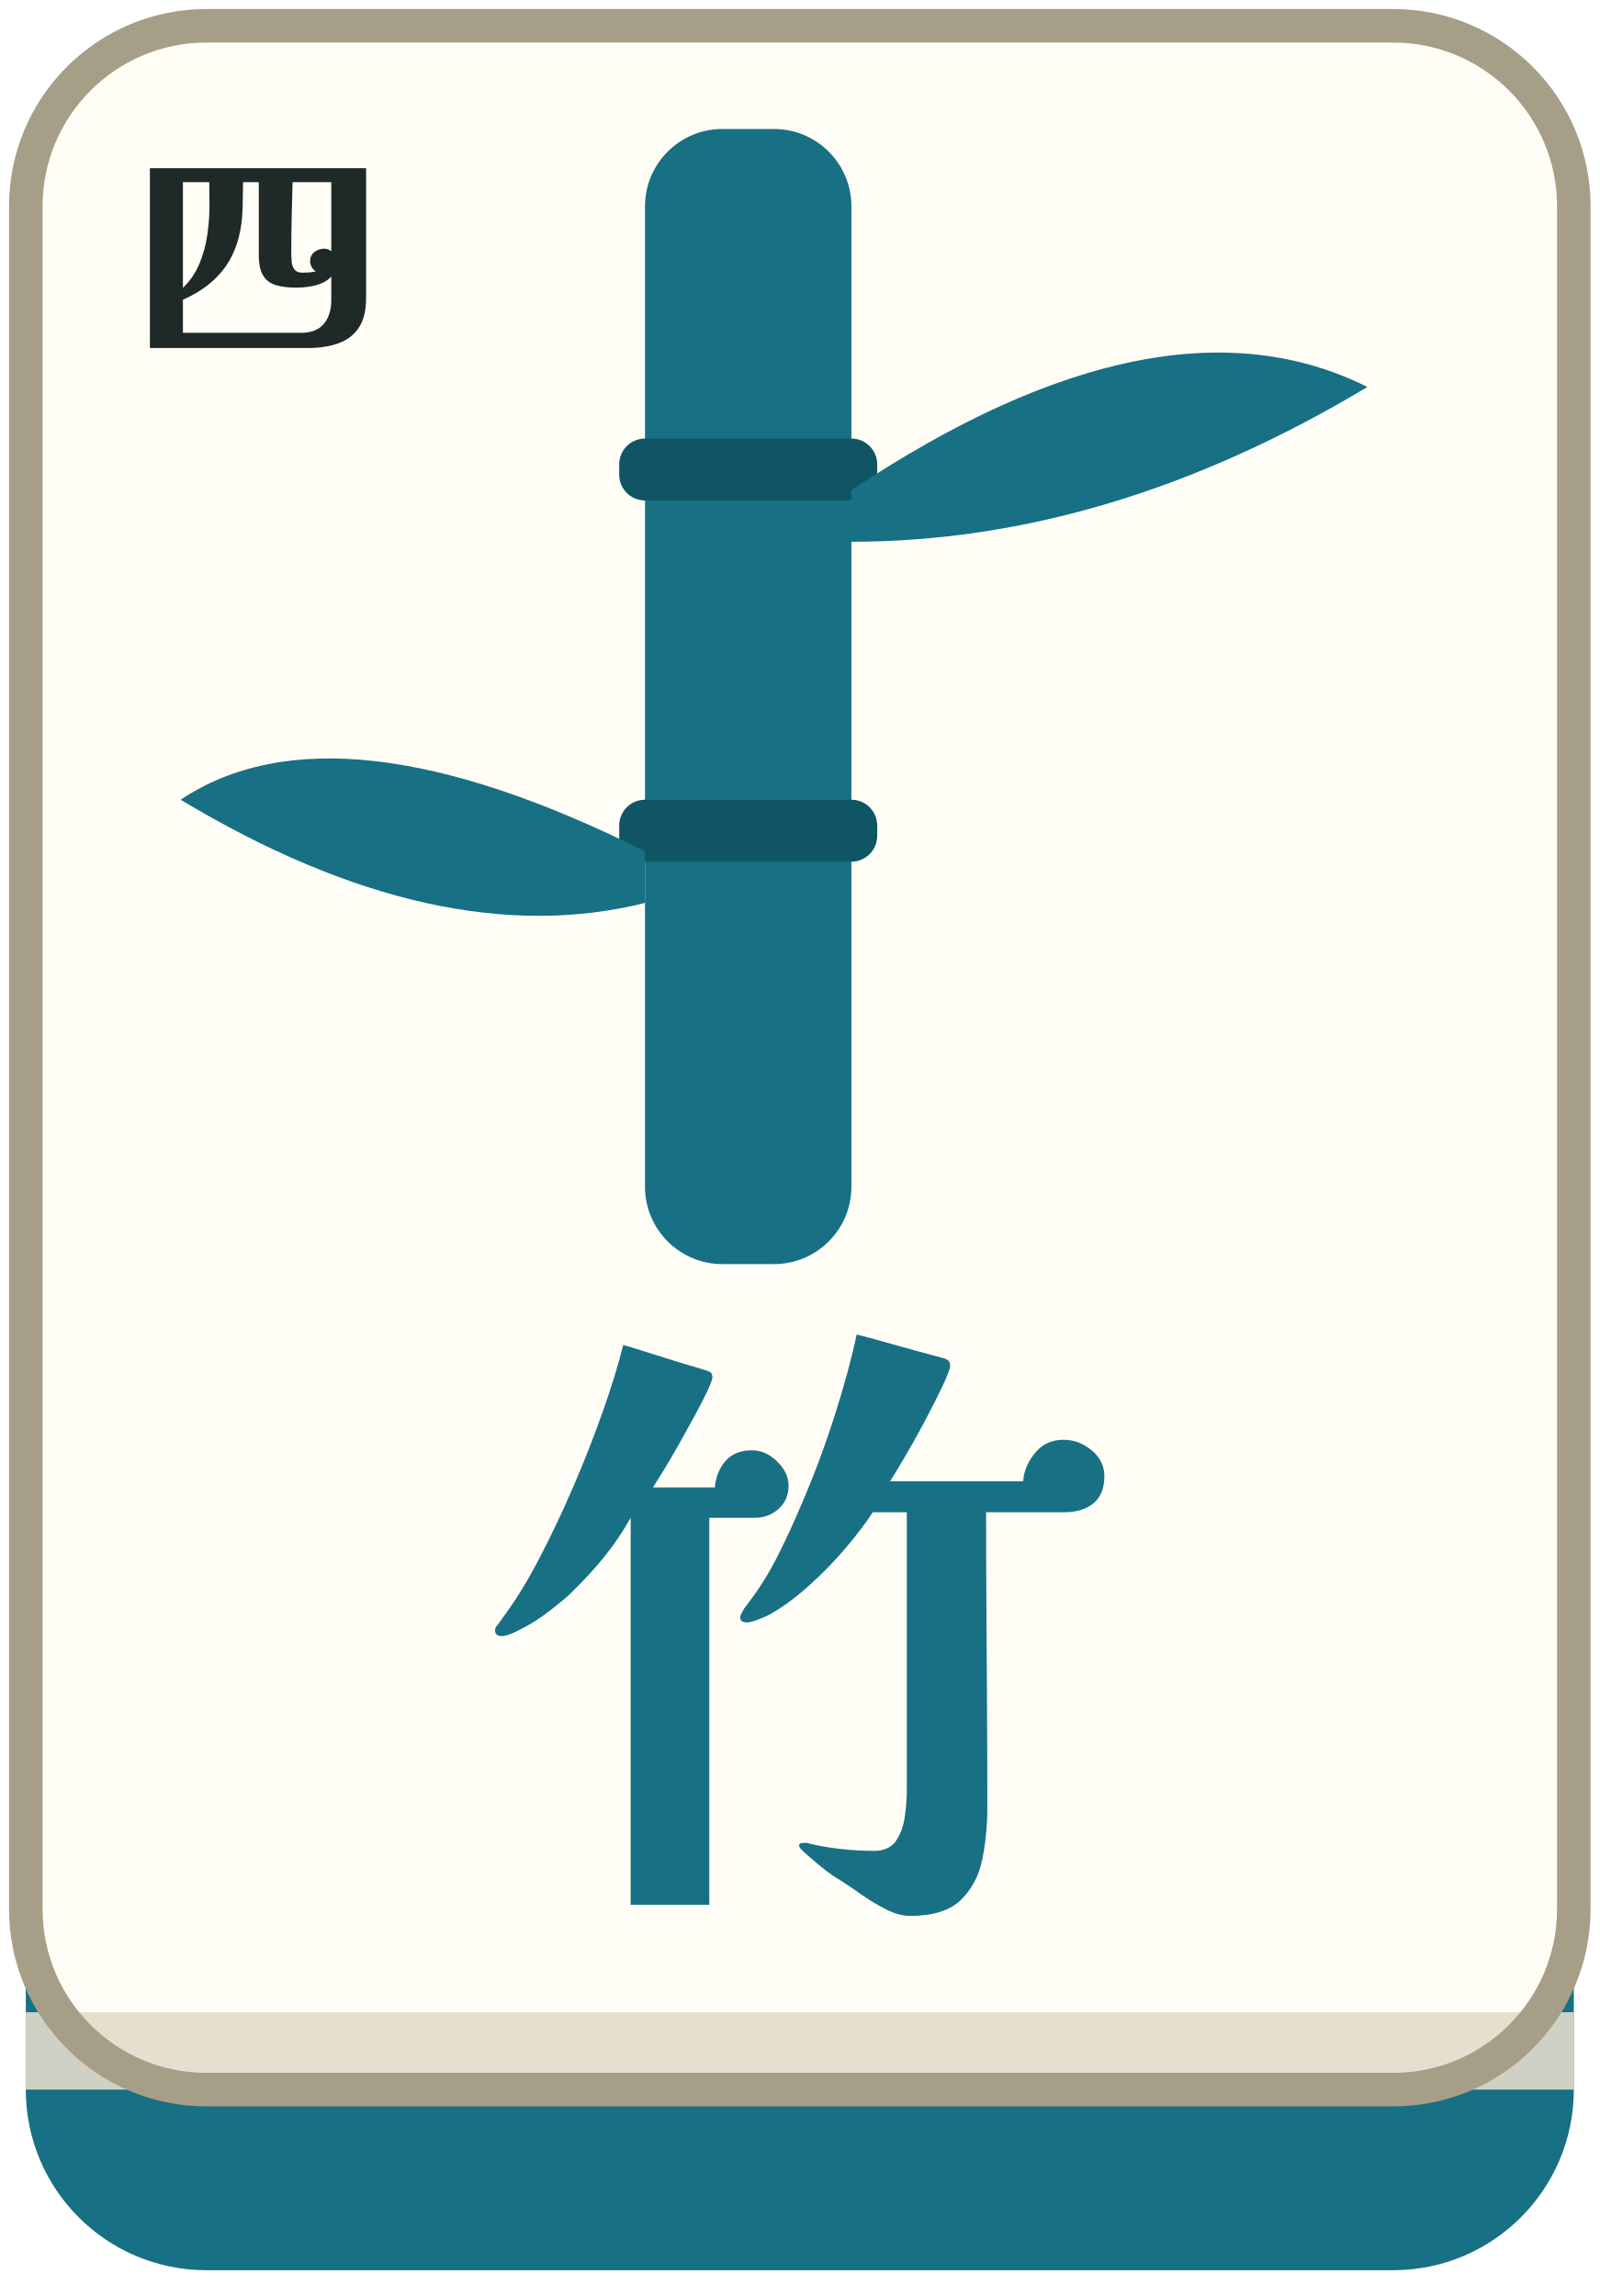
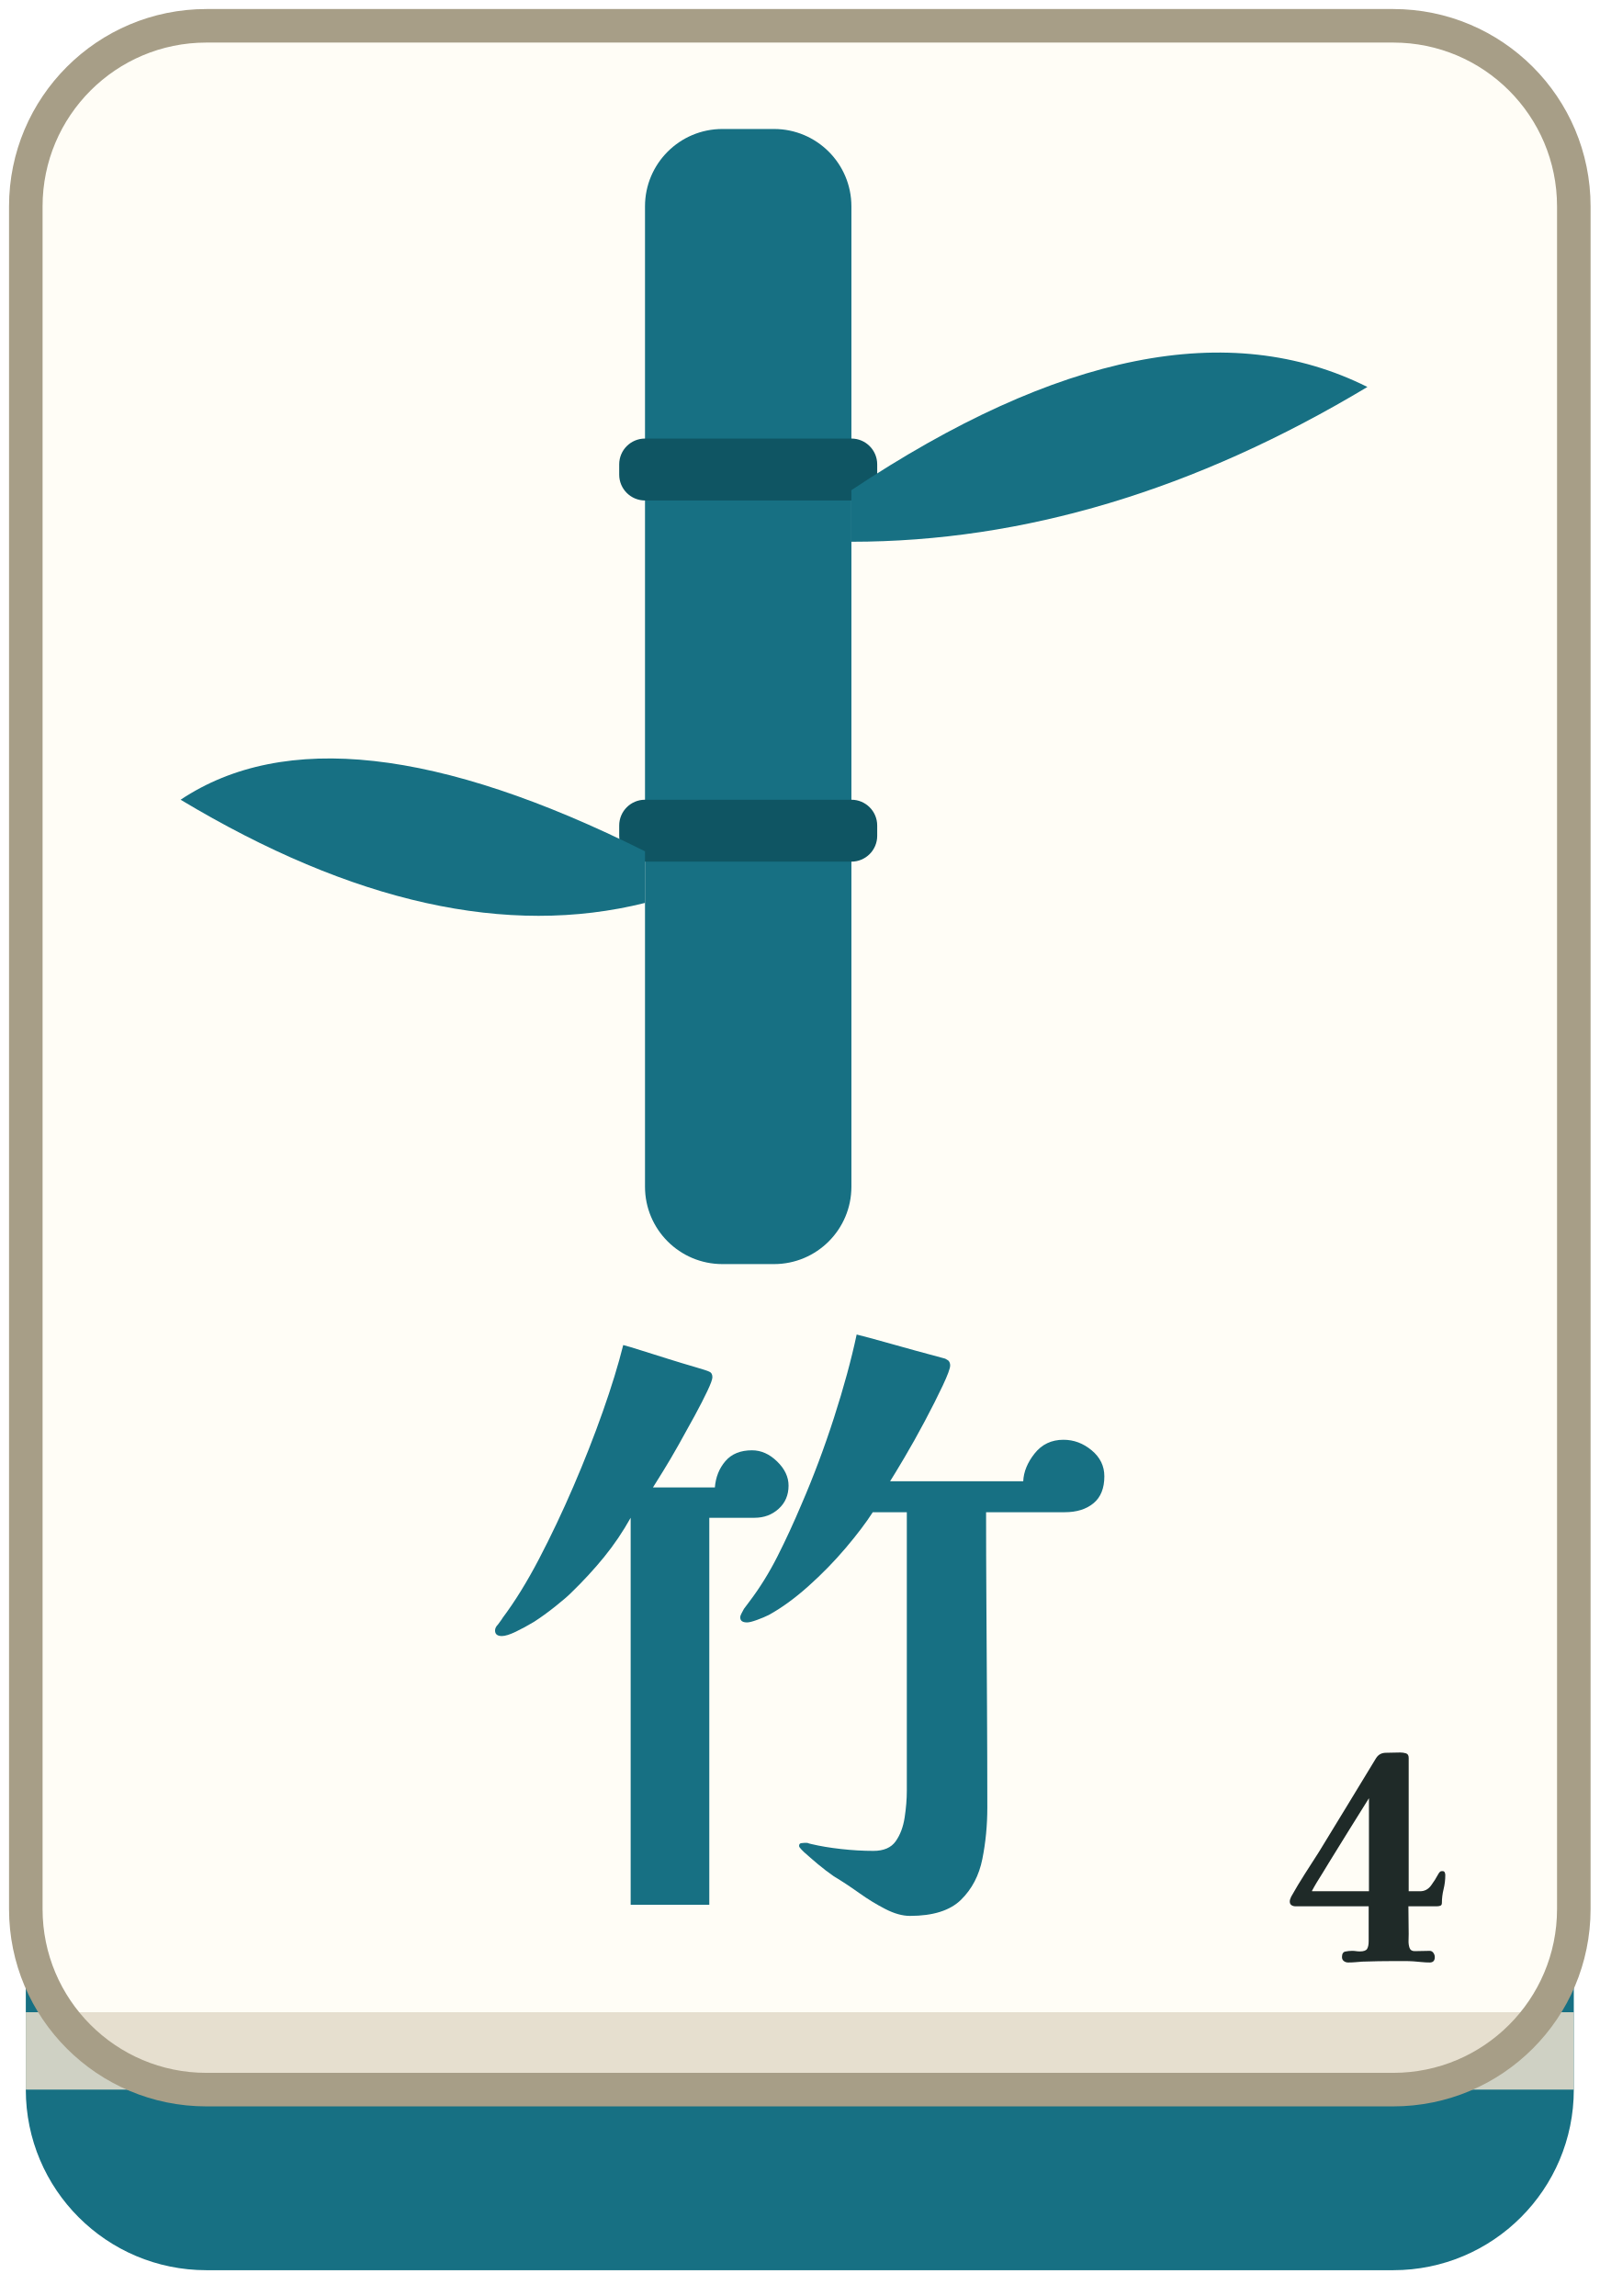
<svg xmlns="http://www.w3.org/2000/svg" viewBox="-1 -1 62 89">
  <rect x="0" y="7" width="60" height="80" rx="7" fill="#177083" />
  <rect x="0" y="0" width="60" height="80" rx="7" fill="#FFFDF6" />
  <rect x="0" y="77" width="60" height="3" fill="#E3DCCB" opacity=".9" />
  <rect x="0" y="0" width="60" height="80" rx="7" fill="none" stroke="#A79E87" stroke-width="1.3" />
  <rect x="24" y="4" width="8" height="44" rx="3" fill="#177083" />
  <rect x="23" y="16" width="10" height="2.4" rx="1" fill="#0F5563" />
  <rect x="23" y="30" width="10" height="2.4" rx="1" fill="#0F5563" />
  <path d="M32 18 Q44 10 52 14 Q42 20 32 20 Z" fill="#177083" />
  <path d="M24 32 Q12 26 6 30 Q16 36 24 34 Z" fill="#177083" />
  <path transform="translate(18.14 71.01) scale(0.024 -0.024)" d="M476 601Q476 578 460.0 563.5Q444 549 421 549H348V-76H221V549Q202 515 178.0 485.5Q154 456 124 427Q117 420 99.5 406.0Q82 392 65 381Q50 372 35.5 365.0Q21 358 13 358Q2 358 2 367Q2 372 7 377Q9 380 11.0 382.5Q13 385 14 387Q44 427 73.0 482.5Q102 538 128.5 599.5Q155 661 176.0 720.5Q197 780 209 828Q217 826 237.5 819.5Q258 813 282.0 805.5Q306 798 325.0 792.5Q344 787 348 785Q353 783 353 776Q353 771 345.0 754.0Q337 737 324.5 714.0Q312 691 298.5 667.0Q285 643 273.5 624.5Q262 606 257 598H357Q359 623 374.0 640.5Q389 658 417 658Q439 658 457.5 640.0Q476 622 476 601ZM986 616Q986 587 968.5 572.5Q951 558 922 558H795Q795 492 795.5 411.0Q796 330 796.5 245.0Q797 160 797 81Q797 38 789.0 -2.0Q781 -42 754.5 -68.0Q728 -94 672 -94Q654 -94 632.5 -83.0Q611 -72 590.0 -57.0Q569 -42 549 -30Q536 -21 523.5 -10.5Q511 0 501 9Q500 10 499.0 11.0Q498 12 497 13Q493 17 493 19Q493 23 496.5 23.5Q500 24 502 24Q503 24 505.0 24.0Q507 24 509 23L513 22Q534 17 561.0 14.0Q588 11 613 11Q638 11 649.0 26.5Q660 42 663.5 65.0Q667 88 667 108V558H612Q596 533 568.5 500.5Q541 468 508.0 438.5Q475 409 444 392Q436 388 425.0 384.0Q414 380 409 380Q398 380 398 388Q398 391 400.0 394.5Q402 398 404 402L413 414Q438 447 458.0 486.5Q478 526 497 571Q526 638 549.5 711.0Q573 784 586 845Q606 840 632.5 832.5Q659 825 681 819L729 806L734 803Q737 800 737 795Q737 788 725.0 762.5Q713 737 696.0 705.0Q679 673 663.0 646.0Q647 619 640 608H855Q856 631 873.5 653.0Q891 675 920 675Q945 675 965.5 658.0Q986 641 986 616Z" fill="#177083" />
-   <path transform="translate(3.93 12.36) scale(0.01 -0.01)" d="M319 540Q319 563 318.5 585.5Q318 608 318 630H216V220Q258 261 280.0 314.0Q302 367 310.5 425.5Q319 484 319 540ZM791 264Q776 247 752.5 237.5Q729 228 703.5 224.5Q678 221 656 221Q608 221 575.5 231.0Q543 241 526.5 268.5Q510 296 510 348V630H449Q448 599 448.0 567.0Q448 535 446 503Q438 384 382.0 303.5Q326 223 216 174V46H676Q733 46 762.0 80.5Q791 115 791 172ZM791 630H641Q639 563 637.5 495.5Q636 428 636 360Q636 353 636.0 346.0Q636 339 637 331Q637 316 641 305Q645 293 654.0 286.0Q663 279 679 279Q693 279 705.5 280.0Q718 281 731 284Q721 290 715.0 301.5Q709 313 709 323Q709 346 725.5 359.0Q742 372 764 372Q779 372 791 362ZM926 181Q926 108 897.5 65.5Q869 23 818.0 5.0Q767 -13 700 -13H88V684H926Z" fill="#1F2A28" />
+   <path transform="translate(48.76 75.05) scale(0.011 -0.011)" d="M300 249V577Q265 521 229.5 464.0Q194 407 159 350Q149 333 138.0 315.5Q127 298 116 280Q112 273 107.5 265.5Q103 258 99 250L100 249ZM569 306Q569 281 563.0 256.5Q557 232 557 208Q557 200 551.5 198.0Q546 196 539 196H439L440 98Q440 90 439.5 75.5Q439 61 443.0 49.5Q447 38 461 38Q475 38 488.0 38.5Q501 39 514 39Q522 39 527.0 32.0Q532 25 532 17Q532 -2 514 -2Q500 -2 485.5 -0.5Q471 1 457 2Q441 3 424.5 3.0Q408 3 391 3Q363 3 334.0 2.5Q305 2 276 1Q264 0 251.5 -1.0Q239 -2 227 -2Q218 -2 211.5 3.0Q205 8 205 17Q205 34 216.5 36.5Q228 39 241 39Q248 39 254.5 38.0Q261 37 268 37Q288 37 293.5 46.0Q299 55 299 73Q299 104 299.0 134.5Q299 165 299 196H41Q33 196 27.0 200.0Q21 204 21 213Q21 220 26 230Q49 271 74.0 310.0Q99 349 124 388Q175 471 225.0 553.5Q275 636 325 718Q337 737 360 737Q373 737 385.0 737.5Q397 738 410 738Q421 738 430.5 735.0Q440 732 440 719V249H480Q504 249 519.0 269.5Q534 290 544 309Q546 313 549 316Q551 320 559 320Q565 320 567.0 315.5Q569 311 569 306Z" fill="#1F2A28" />
</svg>
